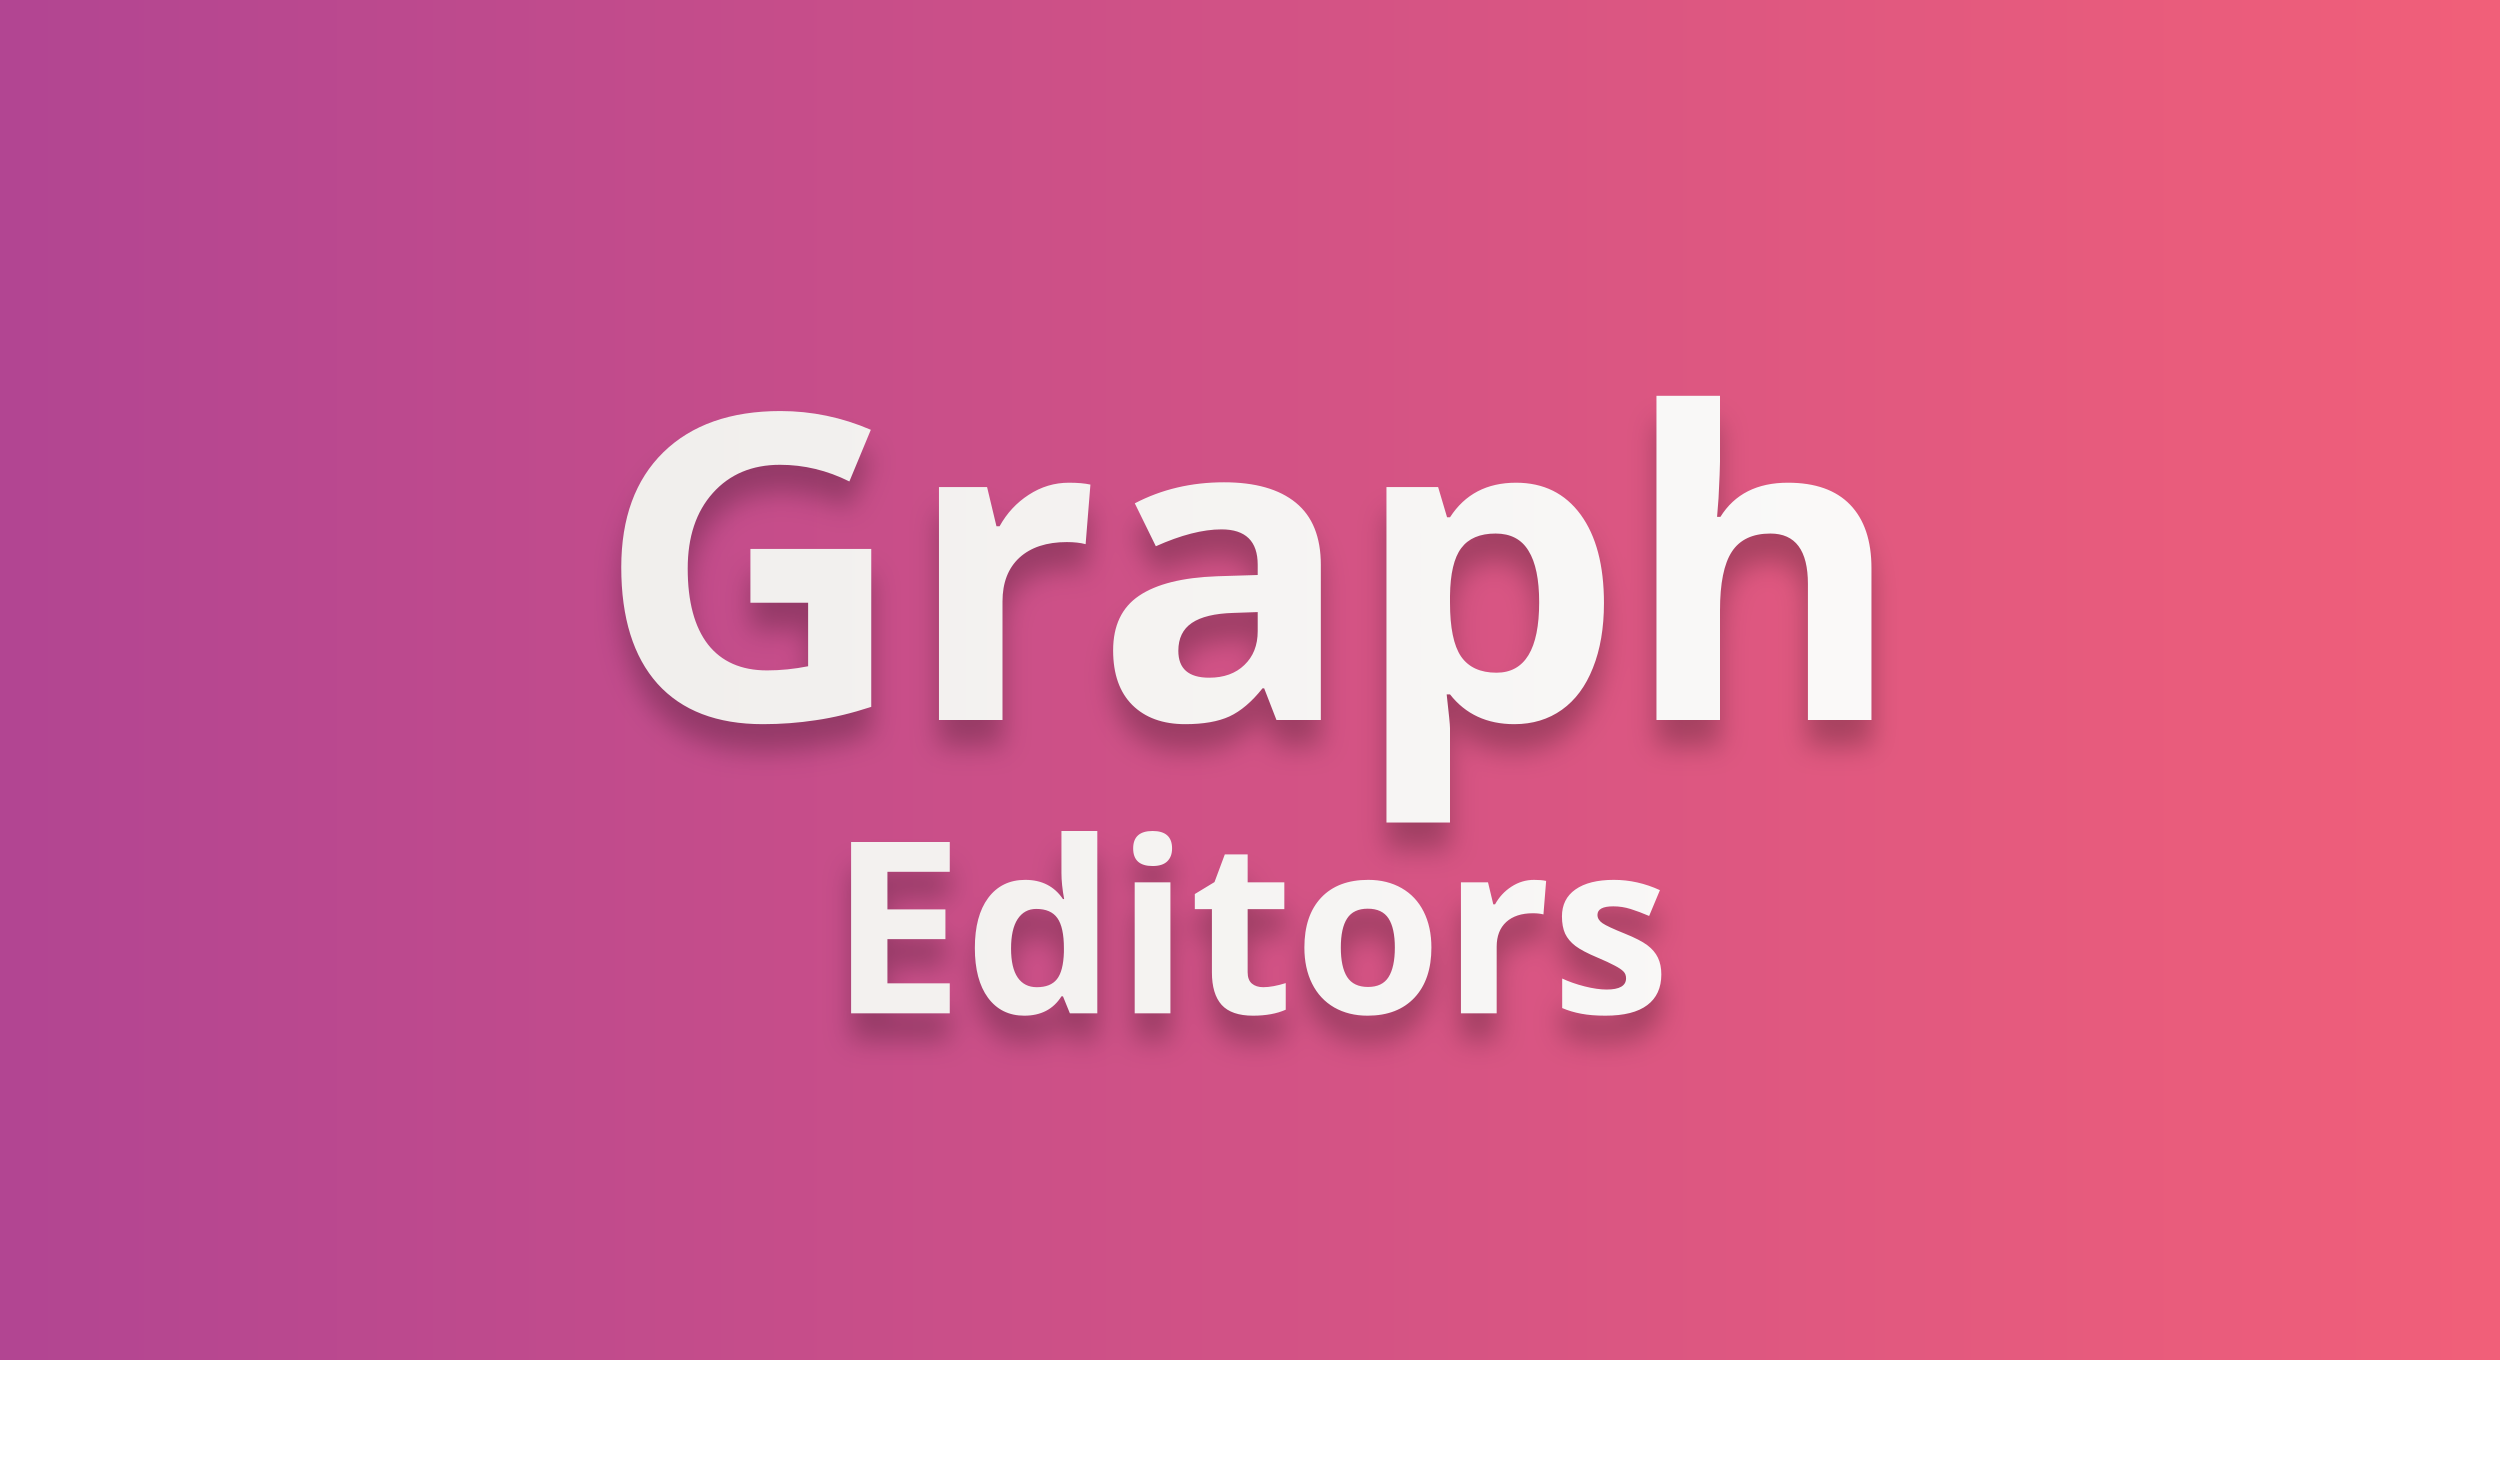
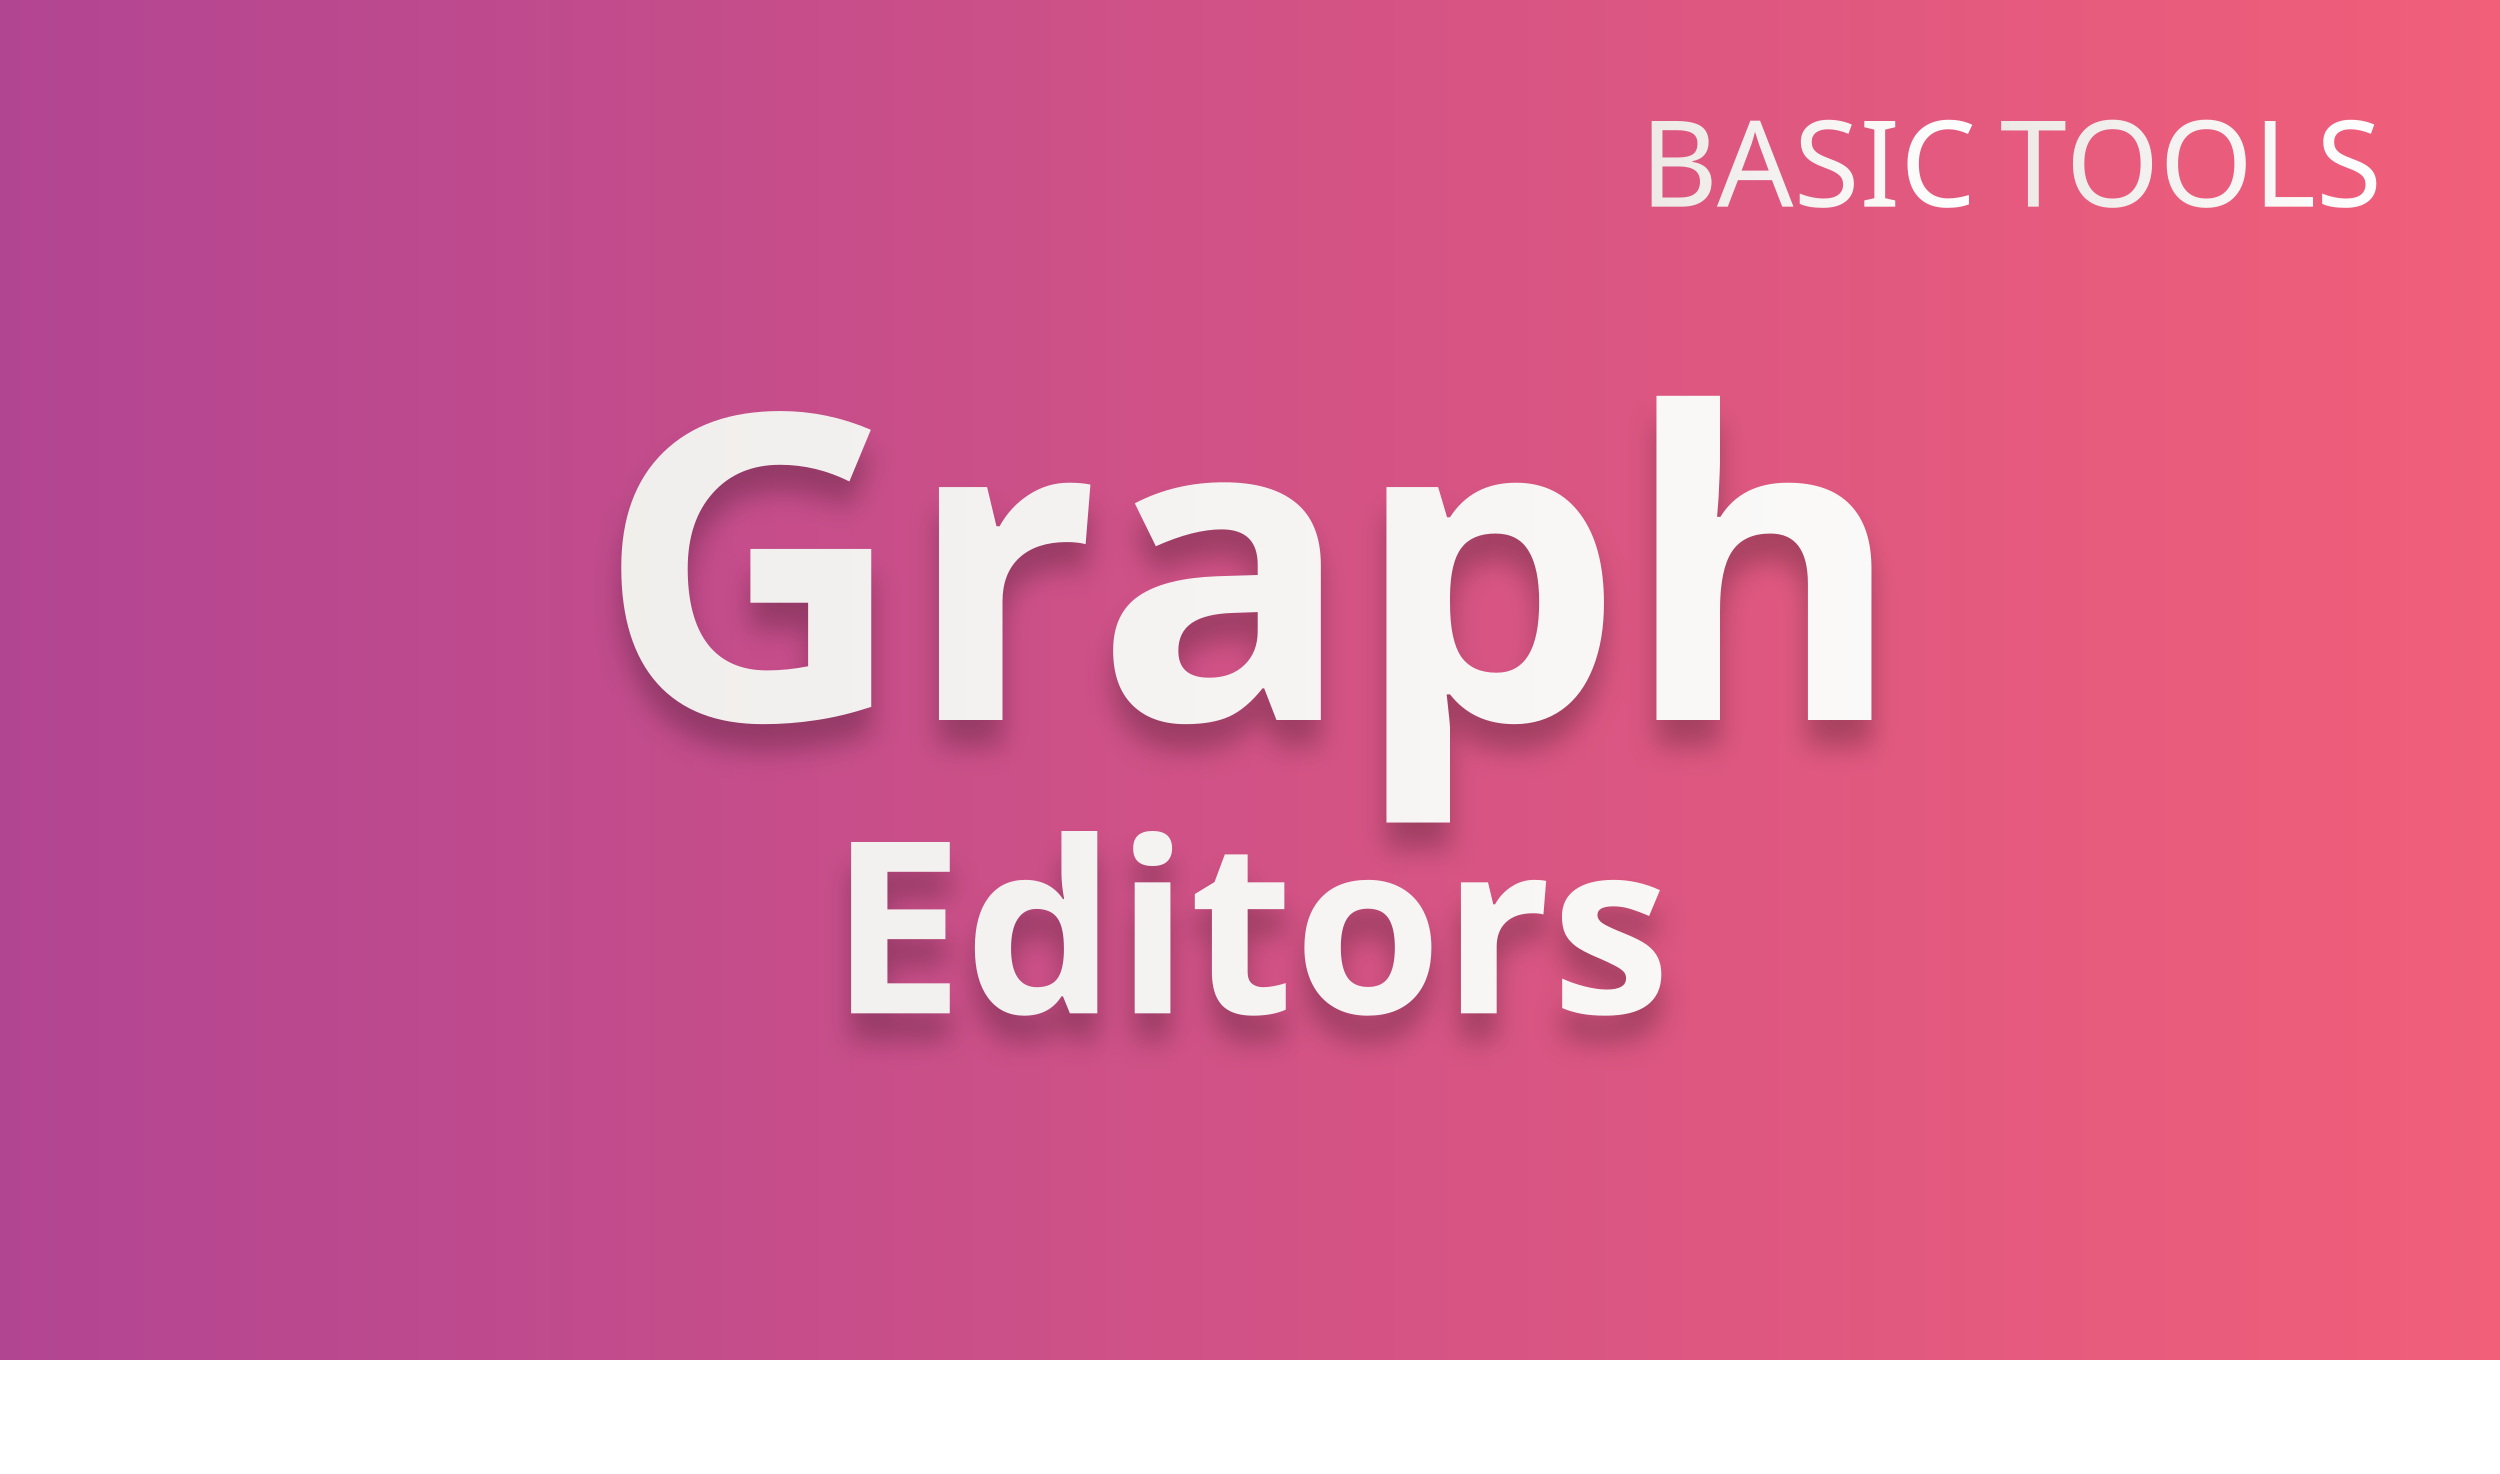
<svg xmlns="http://www.w3.org/2000/svg" width="375" height="221" viewBox="0 0 375 221" fill="none">
  <rect width="375" height="204" fill="url(#paint0_linear)" />
  <g filter="url(#filter0_d)">
    <path d="M112.562 82.344H130.688V106.031C127.75 106.99 124.979 107.656 122.375 108.031C119.792 108.427 117.146 108.625 114.438 108.625C107.542 108.625 102.271 106.604 98.625 102.562C95 98.5 93.188 92.677 93.188 85.094C93.188 77.719 95.292 71.969 99.5 67.844C103.729 63.719 109.583 61.656 117.062 61.656C121.75 61.656 126.271 62.594 130.625 64.469L127.406 72.219C124.073 70.552 120.604 69.719 117 69.719C112.812 69.719 109.458 71.125 106.938 73.938C104.417 76.75 103.156 80.531 103.156 85.281C103.156 90.24 104.167 94.031 106.188 96.656C108.229 99.26 111.188 100.562 115.062 100.562C117.083 100.562 119.135 100.354 121.219 99.938V90.406H112.562V82.344ZM160.344 72.406C161.635 72.406 162.708 72.5 163.562 72.688L162.844 81.625C162.073 81.417 161.135 81.312 160.031 81.312C156.99 81.312 154.615 82.094 152.906 83.656C151.219 85.219 150.375 87.406 150.375 90.219V108H140.844V73.062H148.062L149.469 78.938H149.938C151.021 76.979 152.479 75.406 154.312 74.219C156.167 73.01 158.177 72.406 160.344 72.406ZM191.469 108L189.625 103.25H189.375C187.771 105.271 186.115 106.677 184.406 107.469C182.719 108.24 180.51 108.625 177.781 108.625C174.427 108.625 171.781 107.667 169.844 105.75C167.927 103.833 166.969 101.104 166.969 97.562C166.969 93.854 168.26 91.125 170.844 89.375C173.448 87.604 177.365 86.625 182.594 86.438L188.656 86.25V84.719C188.656 81.177 186.844 79.406 183.219 79.406C180.427 79.406 177.146 80.25 173.375 81.938L170.219 75.5C174.24 73.396 178.698 72.344 183.594 72.344C188.281 72.344 191.875 73.365 194.375 75.406C196.875 77.448 198.125 80.552 198.125 84.719V108H191.469ZM188.656 91.812L184.969 91.938C182.198 92.021 180.135 92.521 178.781 93.438C177.427 94.354 176.75 95.75 176.75 97.625C176.75 100.312 178.292 101.656 181.375 101.656C183.583 101.656 185.344 101.021 186.656 99.75C187.99 98.479 188.656 96.792 188.656 94.688V91.812ZM227.156 108.625C223.052 108.625 219.833 107.135 217.5 104.156H217C217.333 107.073 217.5 108.76 217.5 109.219V123.375H207.969V73.062H215.719L217.062 77.594H217.5C219.729 74.135 223.031 72.406 227.406 72.406C231.531 72.406 234.76 74 237.094 77.188C239.427 80.375 240.594 84.802 240.594 90.469C240.594 94.198 240.042 97.438 238.938 100.188C237.854 102.938 236.302 105.031 234.281 106.469C232.26 107.906 229.885 108.625 227.156 108.625ZM224.344 80.031C221.99 80.031 220.271 80.76 219.188 82.219C218.104 83.656 217.542 86.042 217.5 89.375V90.406C217.5 94.156 218.052 96.844 219.156 98.469C220.281 100.094 222.052 100.906 224.469 100.906C228.74 100.906 230.875 97.385 230.875 90.344C230.875 86.906 230.344 84.333 229.281 82.625C228.24 80.896 226.594 80.031 224.344 80.031ZM280.719 108H271.188V87.594C271.188 82.552 269.312 80.031 265.562 80.031C262.896 80.031 260.969 80.938 259.781 82.75C258.594 84.562 258 87.5 258 91.562V108H248.469V59.375H258V69.281C258 70.052 257.927 71.865 257.781 74.719L257.562 77.531H258.062C260.188 74.115 263.562 72.406 268.188 72.406C272.292 72.406 275.406 73.51 277.531 75.719C279.656 77.927 280.719 81.094 280.719 85.219V108ZM142.465 152H127.664V126.301H142.465V130.766H133.113V136.408H141.814V140.873H133.113V147.5H142.465V152ZM153.645 152.352C151.336 152.352 149.52 151.455 148.195 149.662C146.883 147.869 146.227 145.385 146.227 142.209C146.227 138.986 146.895 136.479 148.23 134.686C149.578 132.881 151.43 131.979 153.785 131.979C156.258 131.979 158.145 132.939 159.445 134.861H159.621C159.352 133.396 159.217 132.09 159.217 130.941V124.648H164.596V152H160.482L159.445 149.451H159.217C157.998 151.385 156.141 152.352 153.645 152.352ZM155.525 148.08C156.896 148.08 157.898 147.682 158.531 146.885C159.176 146.088 159.527 144.734 159.586 142.824V142.244C159.586 140.135 159.258 138.623 158.602 137.709C157.957 136.795 156.902 136.338 155.438 136.338C154.242 136.338 153.311 136.848 152.643 137.867C151.986 138.875 151.658 140.346 151.658 142.279C151.658 144.213 151.992 145.666 152.66 146.639C153.328 147.6 154.283 148.08 155.525 148.08ZM169.975 127.268C169.975 125.521 170.947 124.648 172.893 124.648C174.838 124.648 175.811 125.521 175.811 127.268C175.811 128.1 175.564 128.75 175.072 129.219C174.592 129.676 173.865 129.904 172.893 129.904C170.947 129.904 169.975 129.025 169.975 127.268ZM175.564 152H170.203V132.348H175.564V152ZM189.486 148.08C190.424 148.08 191.549 147.875 192.861 147.465V151.455C191.525 152.053 189.885 152.352 187.939 152.352C185.795 152.352 184.23 151.812 183.246 150.734C182.273 149.645 181.787 148.016 181.787 145.848V136.373H179.221V134.105L182.174 132.312L183.721 128.164H187.148V132.348H192.65V136.373H187.148V145.848C187.148 146.609 187.359 147.172 187.781 147.535C188.215 147.898 188.783 148.08 189.486 148.08ZM201.123 142.139C201.123 144.084 201.439 145.555 202.072 146.551C202.717 147.547 203.76 148.045 205.201 148.045C206.631 148.045 207.656 147.553 208.277 146.568C208.91 145.572 209.227 144.096 209.227 142.139C209.227 140.193 208.91 138.734 208.277 137.762C207.645 136.789 206.607 136.303 205.166 136.303C203.736 136.303 202.705 136.789 202.072 137.762C201.439 138.723 201.123 140.182 201.123 142.139ZM214.711 142.139C214.711 145.338 213.867 147.84 212.18 149.645C210.492 151.449 208.143 152.352 205.131 152.352C203.244 152.352 201.58 151.941 200.139 151.121C198.697 150.289 197.59 149.1 196.816 147.553C196.043 146.006 195.656 144.201 195.656 142.139C195.656 138.928 196.494 136.432 198.17 134.65C199.846 132.869 202.201 131.979 205.236 131.979C207.123 131.979 208.787 132.389 210.229 133.209C211.67 134.029 212.777 135.207 213.551 136.742C214.324 138.277 214.711 140.076 214.711 142.139ZM230.109 131.979C230.836 131.979 231.439 132.031 231.92 132.137L231.516 137.164C231.082 137.047 230.555 136.988 229.934 136.988C228.223 136.988 226.887 137.428 225.926 138.307C224.977 139.186 224.502 140.416 224.502 141.998V152H219.141V132.348H223.201L223.992 135.652H224.256C224.865 134.551 225.686 133.666 226.717 132.998C227.76 132.318 228.891 131.979 230.109 131.979ZM249.199 146.164C249.199 148.18 248.496 149.715 247.09 150.77C245.695 151.824 243.604 152.352 240.814 152.352C239.385 152.352 238.166 152.252 237.158 152.053C236.15 151.865 235.207 151.584 234.328 151.209V146.779C235.324 147.248 236.443 147.641 237.686 147.957C238.939 148.273 240.041 148.432 240.99 148.432C242.936 148.432 243.908 147.869 243.908 146.744C243.908 146.322 243.779 145.982 243.521 145.725C243.264 145.455 242.818 145.156 242.186 144.828C241.553 144.488 240.709 144.096 239.654 143.65C238.143 143.018 237.029 142.432 236.314 141.893C235.611 141.354 235.096 140.738 234.768 140.047C234.451 139.344 234.293 138.482 234.293 137.463C234.293 135.717 234.967 134.369 236.314 133.42C237.674 132.459 239.596 131.979 242.08 131.979C244.447 131.979 246.75 132.494 248.988 133.525L247.371 137.393C246.387 136.971 245.467 136.625 244.611 136.355C243.756 136.086 242.883 135.951 241.992 135.951C240.41 135.951 239.619 136.379 239.619 137.234C239.619 137.715 239.871 138.131 240.375 138.482C240.891 138.834 242.01 139.355 243.732 140.047C245.268 140.668 246.393 141.248 247.107 141.787C247.822 142.326 248.35 142.947 248.689 143.65C249.029 144.354 249.199 145.191 249.199 146.164Z" fill="url(#paint1_linear)" />
  </g>
+   <path d="M247.749 18.15H251.414C253.137 18.15 254.379 18.408 255.141 18.924C255.908 19.434 256.292 20.236 256.292 21.332C256.292 22.094 256.084 22.724 255.668 23.222C255.252 23.714 254.646 24.033 253.849 24.18V24.268C254.839 24.438 255.565 24.78 256.028 25.296C256.497 25.811 256.731 26.494 256.731 27.344C256.731 28.492 256.339 29.389 255.554 30.033C254.769 30.678 253.673 31 252.267 31H247.749V18.15ZM249.366 23.617H251.739C252.747 23.617 253.479 23.456 253.937 23.134C254.394 22.811 254.622 22.273 254.622 21.517C254.622 20.814 254.37 20.307 253.866 19.996C253.368 19.686 252.577 19.53 251.493 19.53H249.366V23.617ZM249.366 24.971V29.629H251.959C252.99 29.629 253.755 29.43 254.253 29.031C254.751 28.633 255 28.029 255 27.221C255 26.453 254.736 25.888 254.209 25.524C253.682 25.155 252.891 24.971 251.836 24.971H249.366ZM267.34 31L265.793 27.019H260.695L259.166 31H257.531L262.55 18.098H264.009L269.019 31H267.34ZM265.31 25.586L263.868 21.692L263.253 19.768C263.077 20.471 262.893 21.112 262.699 21.692L261.24 25.586H265.31ZM278.08 27.564C278.08 28.683 277.676 29.564 276.867 30.209C276.059 30.854 274.934 31.176 273.492 31.176C271.969 31.176 270.791 30.974 269.959 30.569V29.023C270.504 29.257 271.099 29.441 271.743 29.576C272.394 29.711 273 29.778 273.562 29.778C274.523 29.778 275.247 29.594 275.733 29.225C276.22 28.855 276.463 28.349 276.463 27.704C276.463 27.276 276.375 26.925 276.199 26.649C276.023 26.374 275.728 26.116 275.312 25.876C274.901 25.636 274.277 25.363 273.439 25.059C272.25 24.625 271.4 24.115 270.891 23.529C270.381 22.938 270.126 22.176 270.126 21.244C270.126 20.242 270.501 19.445 271.251 18.854C272.007 18.262 273 17.966 274.23 17.966C275.514 17.966 276.694 18.206 277.772 18.686L277.271 20.075C276.17 19.618 275.145 19.39 274.195 19.39C273.434 19.39 272.836 19.554 272.402 19.882C271.975 20.21 271.761 20.67 271.761 21.262C271.761 21.684 271.843 22.035 272.007 22.316C272.177 22.592 272.446 22.844 272.815 23.072C273.19 23.301 273.776 23.561 274.573 23.855C275.528 24.206 276.24 24.549 276.709 24.883C277.178 25.211 277.523 25.592 277.746 26.025C277.969 26.453 278.08 26.966 278.08 27.564ZM284.285 31H279.645V30.068L281.156 29.726V19.442L279.645 19.082V18.15H284.285V19.082L282.773 19.442V29.726L284.285 30.068V31ZM292.274 19.39C290.892 19.39 289.805 19.852 289.014 20.778C288.223 21.704 287.827 22.97 287.827 24.575C287.827 26.233 288.211 27.514 288.979 28.416C289.746 29.312 290.839 29.761 292.257 29.761C293.171 29.761 294.199 29.591 295.342 29.251V30.657C294.797 30.856 294.272 30.991 293.769 31.061C293.265 31.138 292.685 31.176 292.028 31.176C290.136 31.176 288.677 30.602 287.651 29.453C286.632 28.299 286.122 26.667 286.122 24.558C286.122 23.233 286.365 22.073 286.852 21.077C287.344 20.081 288.056 19.314 288.987 18.774C289.925 18.235 291.026 17.966 292.292 17.966C293.651 17.966 294.835 18.218 295.843 18.722L295.192 20.093C294.167 19.624 293.194 19.39 292.274 19.39Z" fill="url(#paint2_linear)" />
+   <path d="M305.818 31H304.192V19.574H300.176V18.15H309.809V19.574H305.818V31ZM322.808 24.558C322.808 26.614 322.286 28.231 321.243 29.409C320.206 30.587 318.753 31.176 316.884 31.176C314.991 31.176 313.526 30.599 312.489 29.444C311.458 28.284 310.942 26.649 310.942 24.54C310.942 22.448 311.455 20.828 312.48 19.68C313.512 18.525 314.985 17.948 316.901 17.948C318.765 17.948 320.215 18.534 321.252 19.706C322.289 20.872 322.808 22.489 322.808 24.558ZM312.647 24.558C312.647 26.257 313.008 27.552 313.729 28.442C314.449 29.333 315.501 29.778 316.884 29.778C318.261 29.778 319.307 29.339 320.021 28.46C320.736 27.581 321.094 26.28 321.094 24.558C321.094 22.841 320.739 21.549 320.03 20.682C319.321 19.809 318.278 19.372 316.901 19.372C315.507 19.372 314.449 19.814 313.729 20.699C313.008 21.578 312.647 22.864 312.647 24.558ZM336.87 24.558C336.87 26.614 336.349 28.231 335.306 29.409C334.269 30.587 332.815 31.176 330.946 31.176C329.054 31.176 327.589 30.599 326.552 29.444C325.521 28.284 325.005 26.649 325.005 24.54C325.005 22.448 325.518 20.828 326.543 19.68C327.574 18.525 329.048 17.948 330.964 17.948C332.827 17.948 334.277 18.534 335.314 19.706C336.352 20.872 336.87 22.489 336.87 24.558ZM326.71 24.558C326.71 26.257 327.07 27.552 327.791 28.442C328.512 29.333 329.563 29.778 330.946 29.778C332.323 29.778 333.369 29.339 334.084 28.46C334.799 27.581 335.156 26.28 335.156 24.558C335.156 22.841 334.802 21.549 334.093 20.682C333.384 19.809 332.341 19.372 330.964 19.372C329.569 19.372 328.512 19.814 327.791 20.699C327.07 21.578 326.71 22.864 326.71 24.558ZM339.718 31V18.15H341.335V29.559H346.951V31H339.718ZM356.443 27.564C356.443 28.683 356.039 29.564 355.23 30.209C354.422 30.854 353.297 31.176 351.855 31.176C350.332 31.176 349.154 30.974 348.322 30.569V29.023C348.867 29.257 349.462 29.441 350.106 29.576C350.757 29.711 351.363 29.778 351.926 29.778C352.887 29.778 353.61 29.594 354.097 29.225C354.583 28.855 354.826 28.349 354.826 27.704C354.826 27.276 354.738 26.925 354.562 26.649C354.387 26.374 354.091 26.116 353.675 25.876C353.265 25.636 352.641 25.363 351.803 25.059C350.613 24.625 349.764 24.115 349.254 23.529C348.744 22.938 348.489 22.176 348.489 21.244C348.489 20.242 348.864 19.445 349.614 18.854C350.37 18.262 351.363 17.966 352.594 17.966C353.877 17.966 355.058 18.206 356.136 18.686L355.635 20.075C354.533 19.618 353.508 19.39 352.559 19.39C351.797 19.39 351.199 19.554 350.766 19.882C350.338 20.21 350.124 20.67 350.124 21.262C350.124 21.684 350.206 22.035 350.37 22.316C350.54 22.592 350.81 22.844 351.179 23.072C351.554 23.301 352.14 23.561 352.937 23.855C353.892 24.206 354.604 24.549 355.072 24.883C355.541 25.211 355.887 25.592 356.109 26.025C356.332 26.453 356.443 26.966 356.443 27.564Z" fill="url(#paint3_linear)" />
  <defs>
    <filter id="filter0_d" x="89.188" y="59.375" width="195.531" height="100.977" filterUnits="userSpaceOnUse" color-interpolation-filters="sRGB">
      <feFlood flood-opacity="0" result="BackgroundImageFix" />
      <feColorMatrix in="SourceAlpha" type="matrix" values="0 0 0 0 0 0 0 0 0 0 0 0 0 0 0 0 0 0 127 0" />
      <feOffset dy="4" />
      <feGaussianBlur stdDeviation="2" />
      <feColorMatrix type="matrix" values="0 0 0 0 0 0 0 0 0 0 0 0 0 0 0 0 0 0 0.25 0" />
      <feBlend mode="normal" in2="BackgroundImageFix" result="effect1_dropShadow" />
      <feBlend mode="normal" in="SourceGraphic" in2="effect1_dropShadow" result="shape" />
    </filter>
    <linearGradient id="paint0_linear" x1="0" y1="102" x2="375" y2="102" gradientUnits="userSpaceOnUse">
      <stop stop-color="#B24592" />
      <stop offset="1" stop-color="#F15F79" />
    </linearGradient>
    <linearGradient id="paint1_linear" x1="0" y1="110.5" x2="375" y2="110.5" gradientUnits="userSpaceOnUse">
      <stop stop-color="#ECE9E6" />
      <stop offset="1" stop-color="white" />
    </linearGradient>
+     <linearGradient id="paint2_linear" x1="246" y1="24" x2="297" y2="24" gradientUnits="userSpaceOnUse">
+       <stop stop-color="#ECE9E6" />
+       <stop offset="1" stop-color="white" />
+     </linearGradient>
+     <linearGradient id="paint3_linear" x1="300" y1="24" x2="358" y2="24" gradientUnits="userSpaceOnUse">
+       <stop stop-color="#ECE9E6" />
+       <stop offset="1" stop-color="white" />
+     </linearGradient>
  </defs>
</svg>
